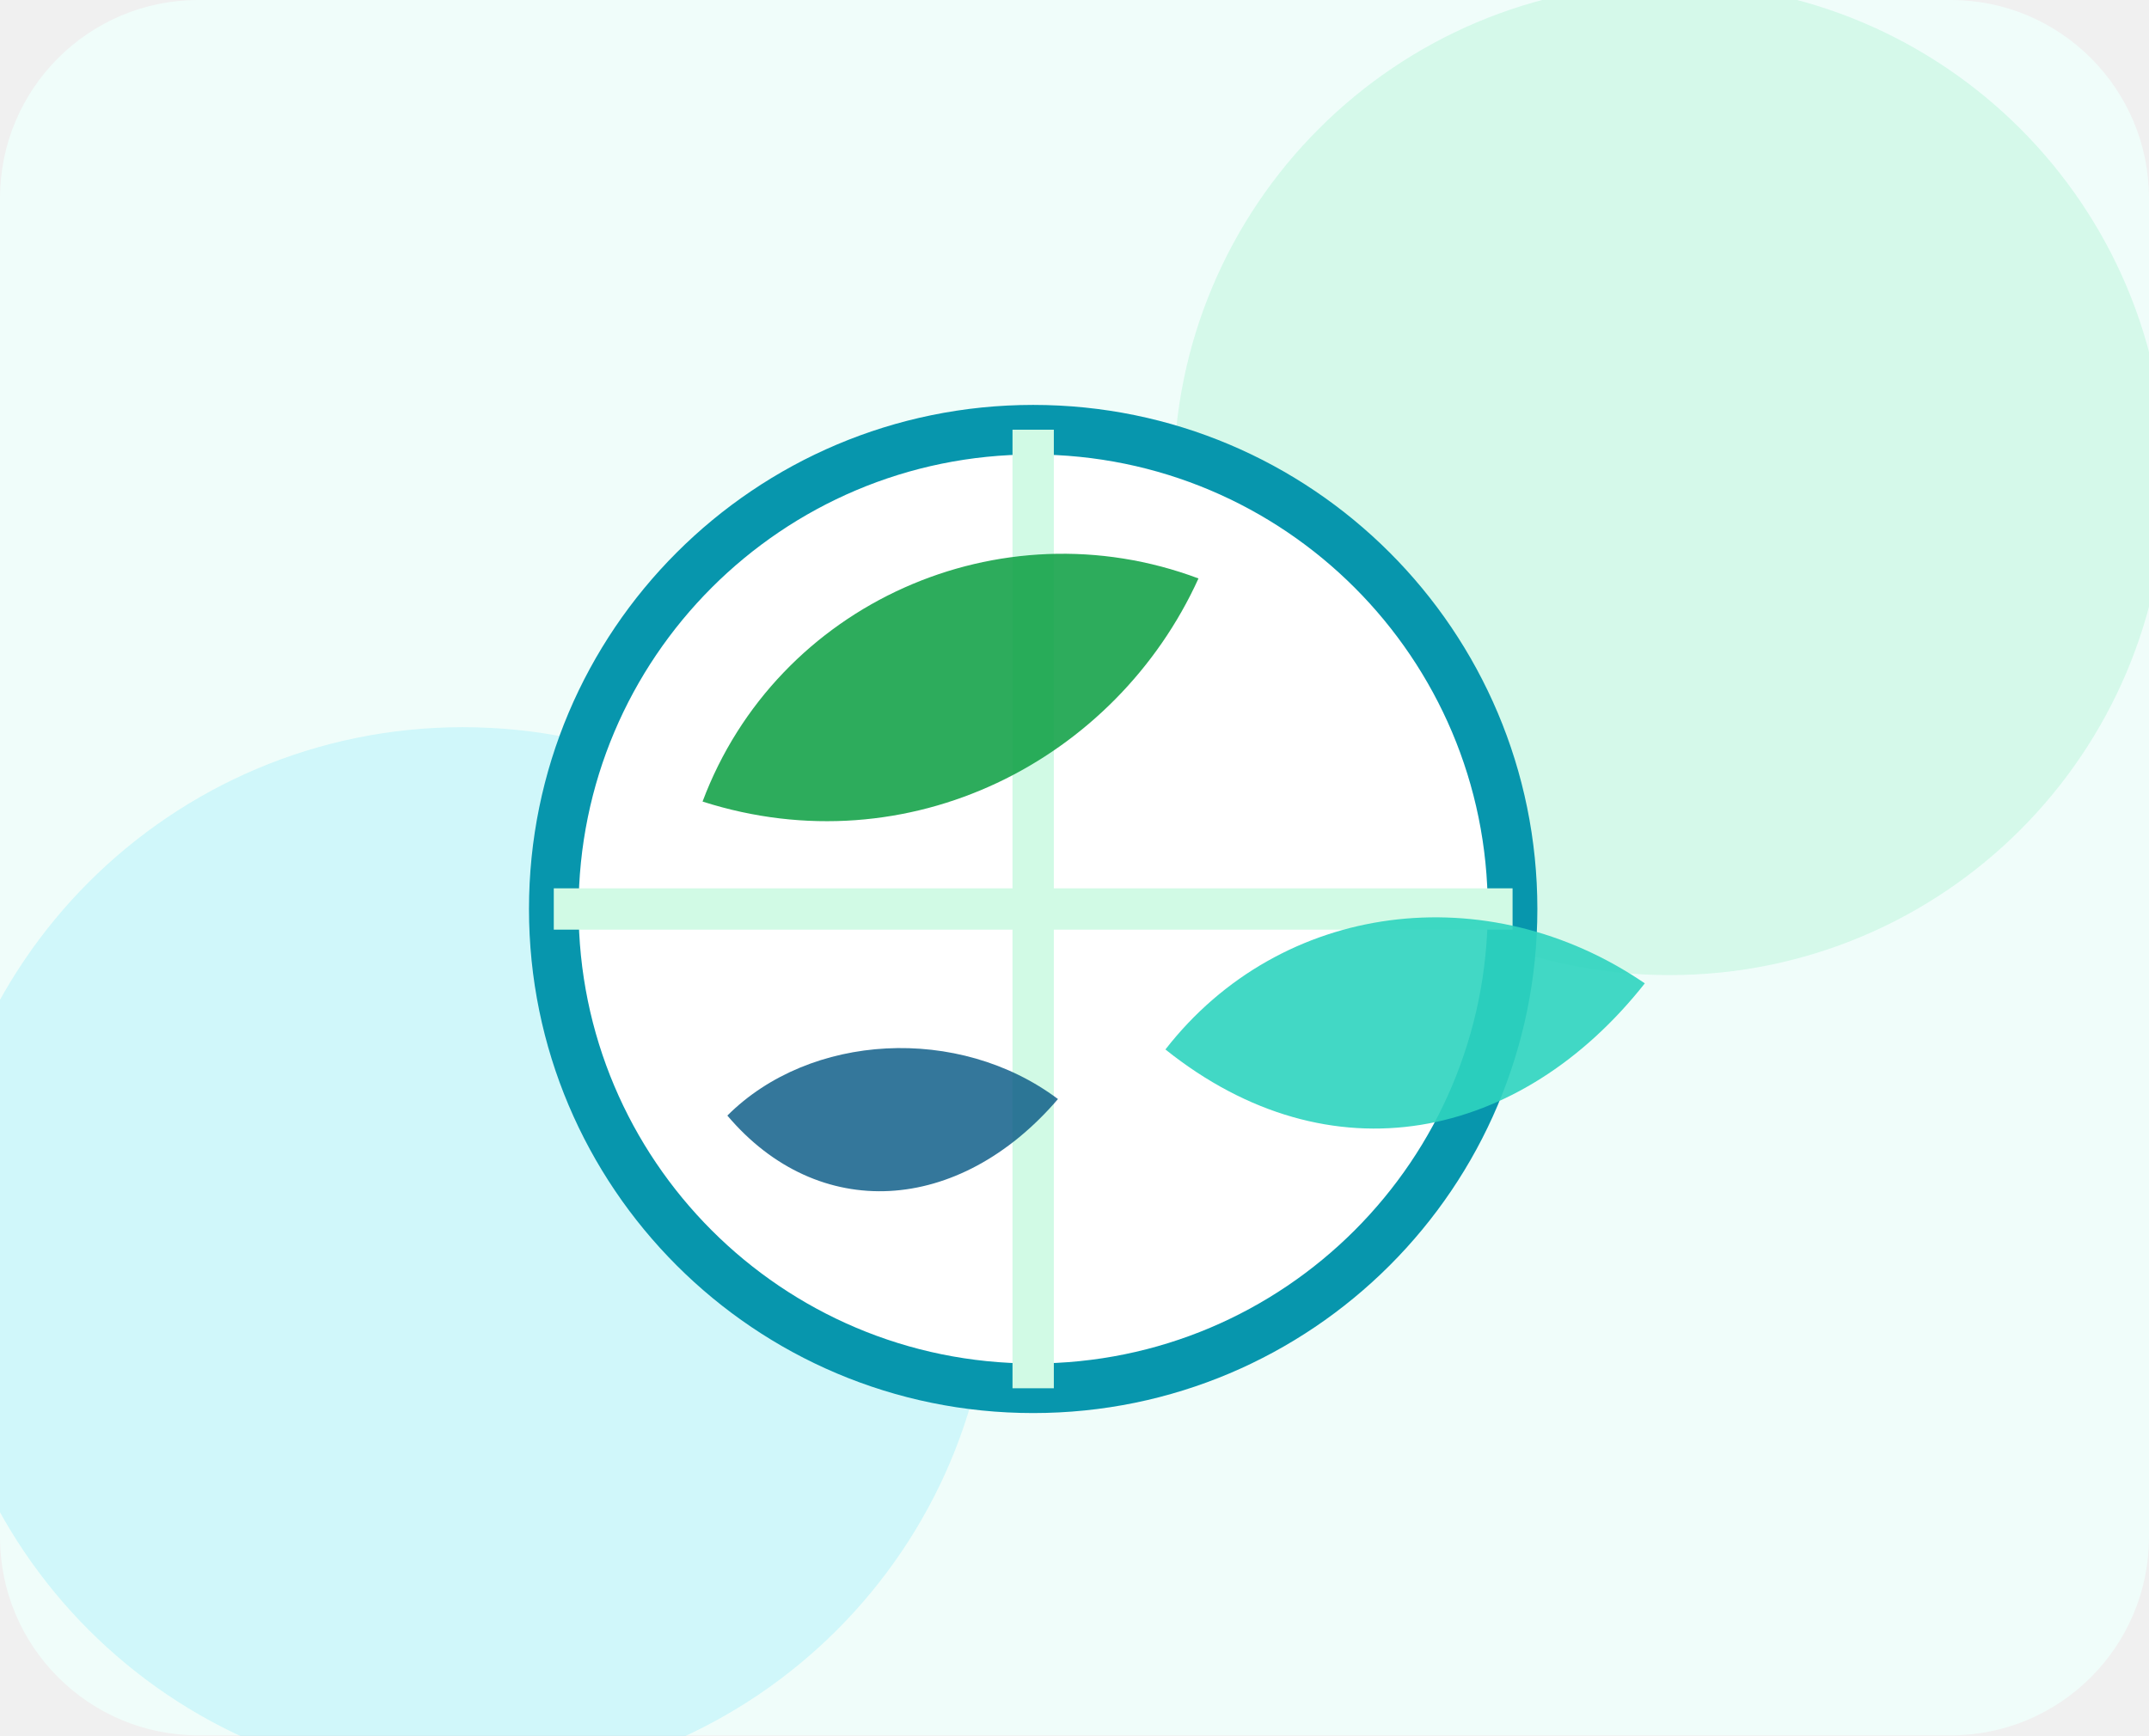
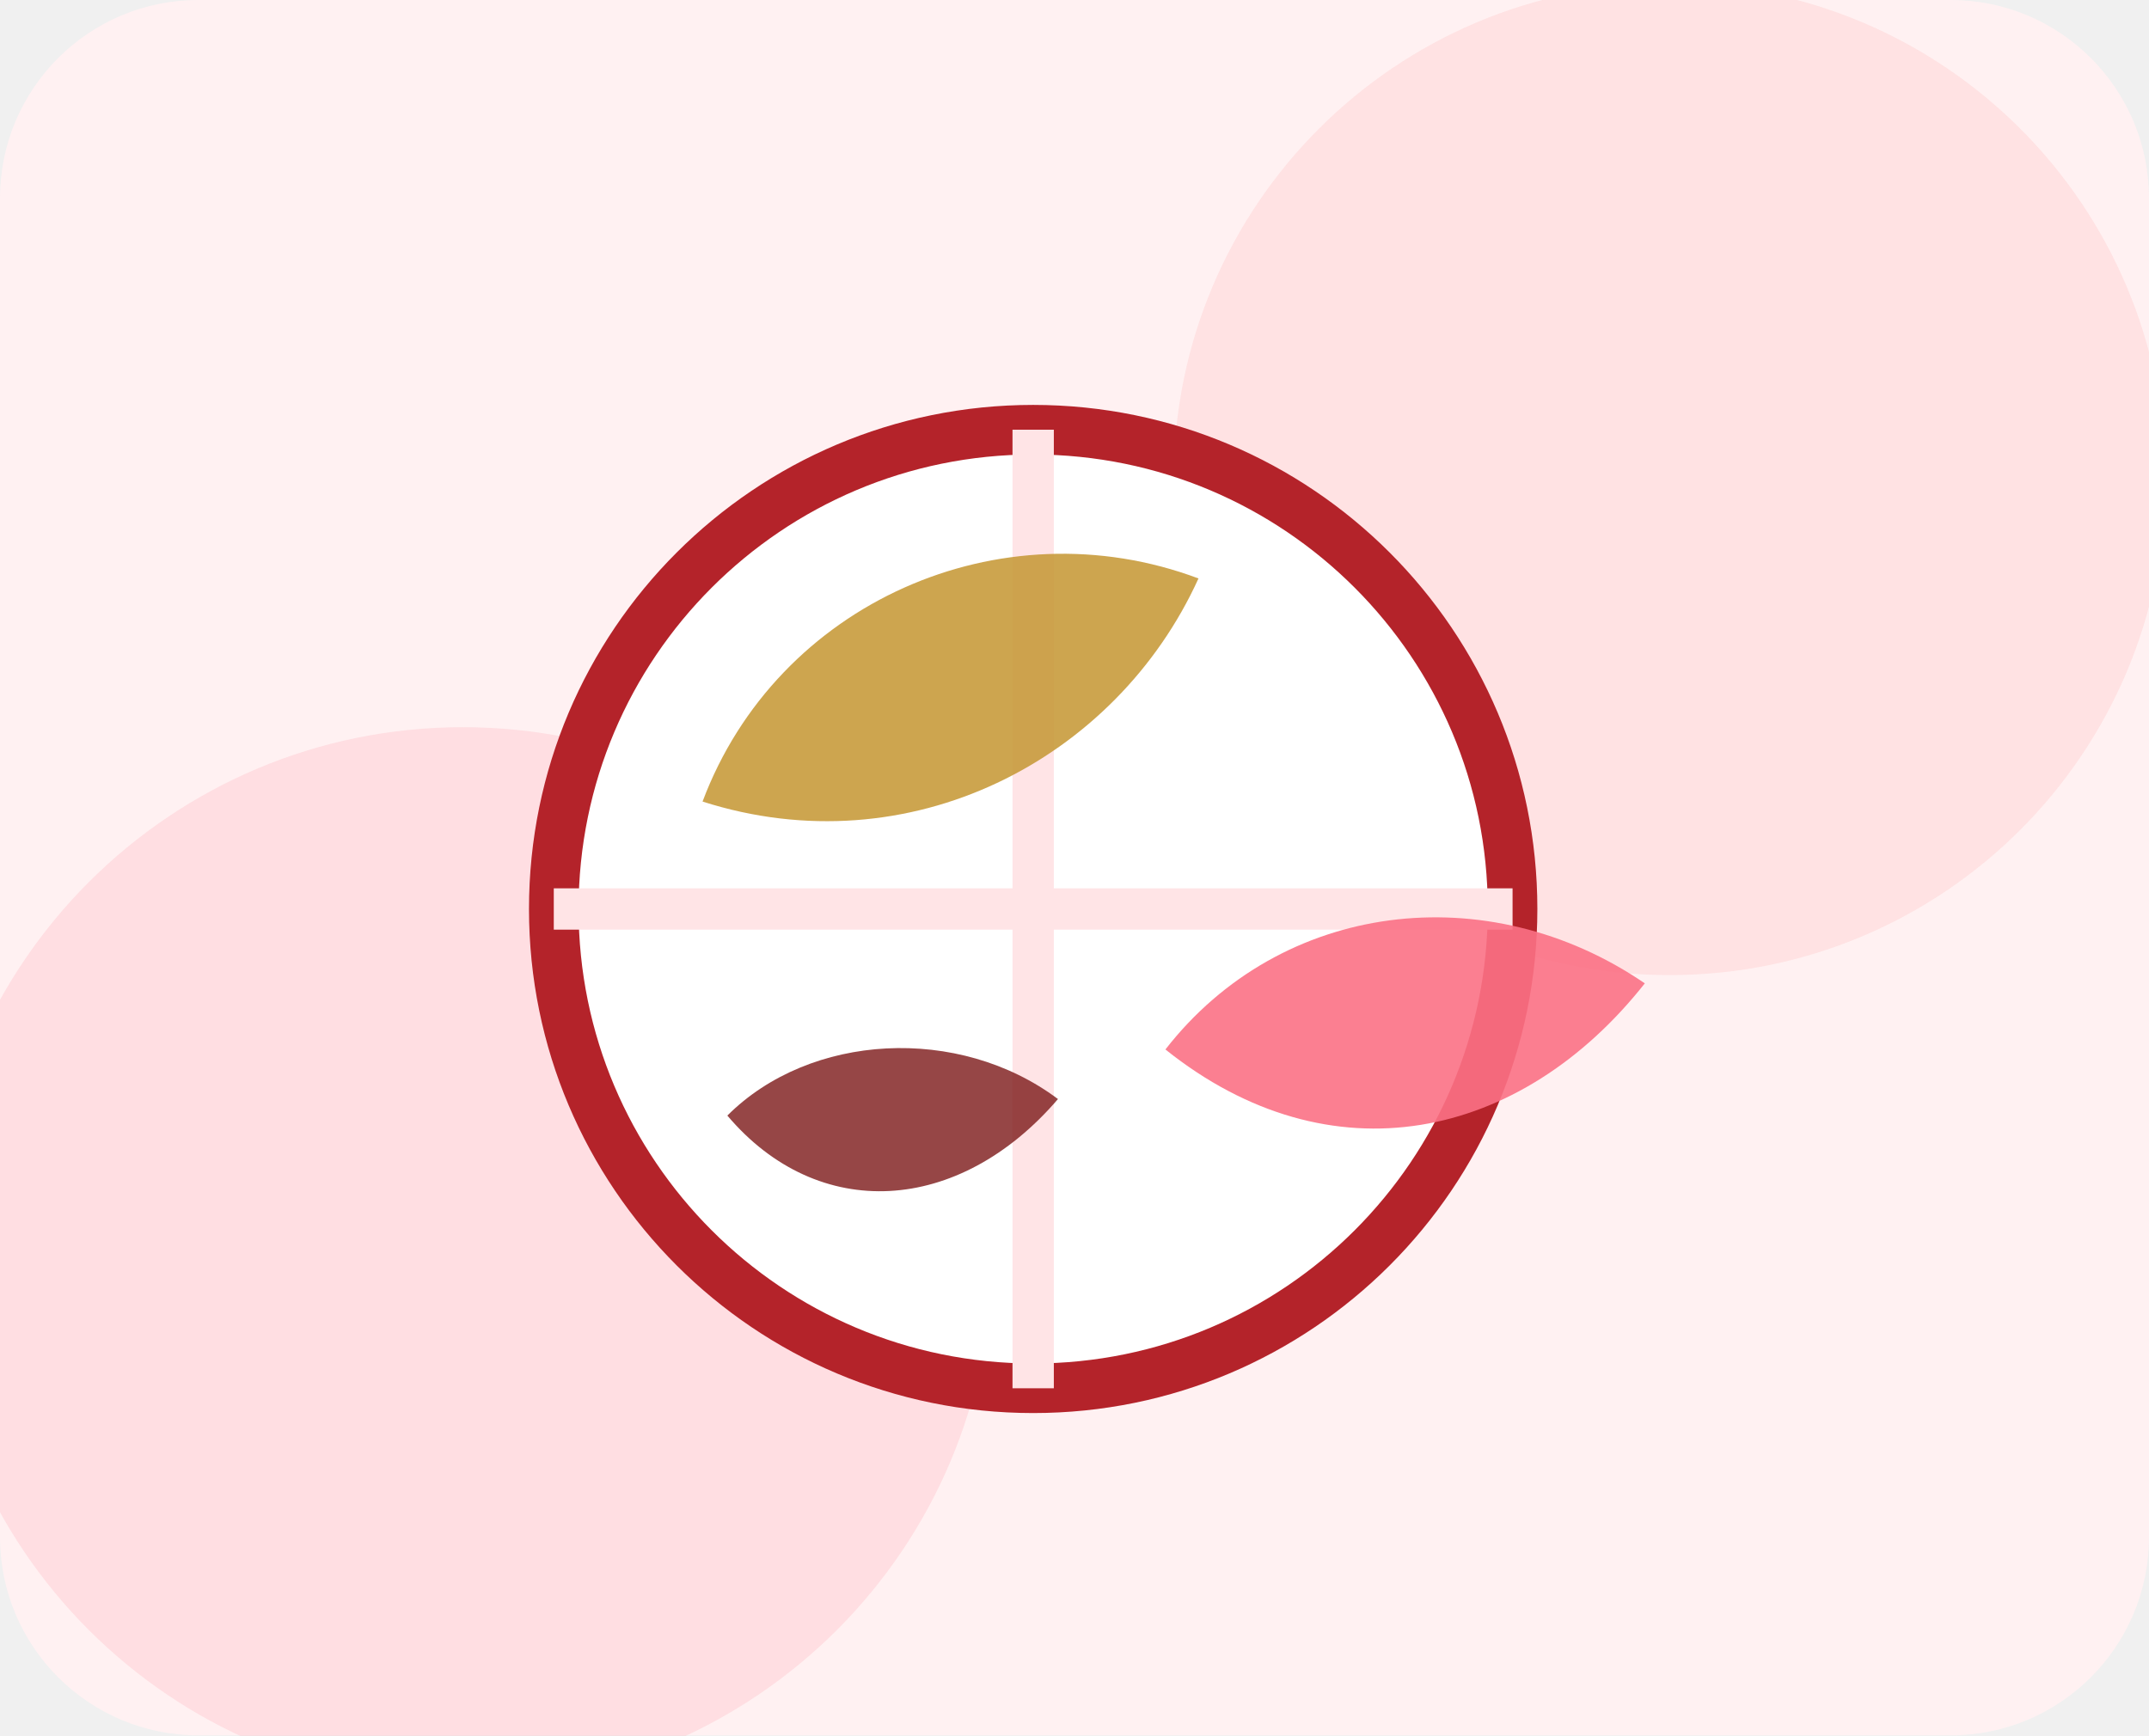
<svg xmlns="http://www.w3.org/2000/svg" width="520" height="420" viewBox="0 0 520 420" fill="none">
-   <rect width="520" height="420" rx="48" fill="#F0FDFA" />
-   <circle cx="404" cy="116" r="120" fill="#A7F3D0" opacity=".38" />
-   <circle cx="112" cy="304" r="128" fill="#67E8F9" opacity=".24" />
-   <circle cx="250" cy="220" r="116" fill="white" stroke="#0796AD" stroke-width="12" />
-   <path d="M250 104v232M134 220h232" stroke="#D1FAE5" stroke-width="10" />
-   <path d="M170 194c18-48 72-72 120-54-20 44-70 70-120 54Z" fill="#16A34A" opacity=".9" />
-   <path d="M282 254c28-36 78-42 116-16-30 38-76 48-116 16Z" fill="#2DD4BF" opacity=".9" />
-   <path d="M176 270c20-20 56-22 80-4-24 28-58 30-80 4Z" fill="#075985" opacity=".82" />
+   <rect width="520" height="420" rx="48" fill="#FFF1F2" />
+   <circle cx="404" cy="116" r="120" fill="#FECACA" opacity=".38" />
+   <circle cx="112" cy="304" r="128" fill="#FDA4AF" opacity=".24" />
+   <circle cx="250" cy="220" r="116" fill="white" stroke="#B4232A" stroke-width="12" />
+   <path d="M250 104v232M134 220h232" stroke="#FFE4E6" stroke-width="10" />
+   <path d="M170 194c18-48 72-72 120-54-20 44-70 70-120 54Z" fill="#C89B3C" opacity=".9" />
+   <path d="M282 254c28-36 78-42 116-16-30 38-76 48-116 16Z" fill="#FB7185" opacity=".9" />
+   <path d="M176 270c20-20 56-22 80-4-24 28-58 30-80 4Z" fill="#7F1D1D" opacity=".82" />
</svg>
